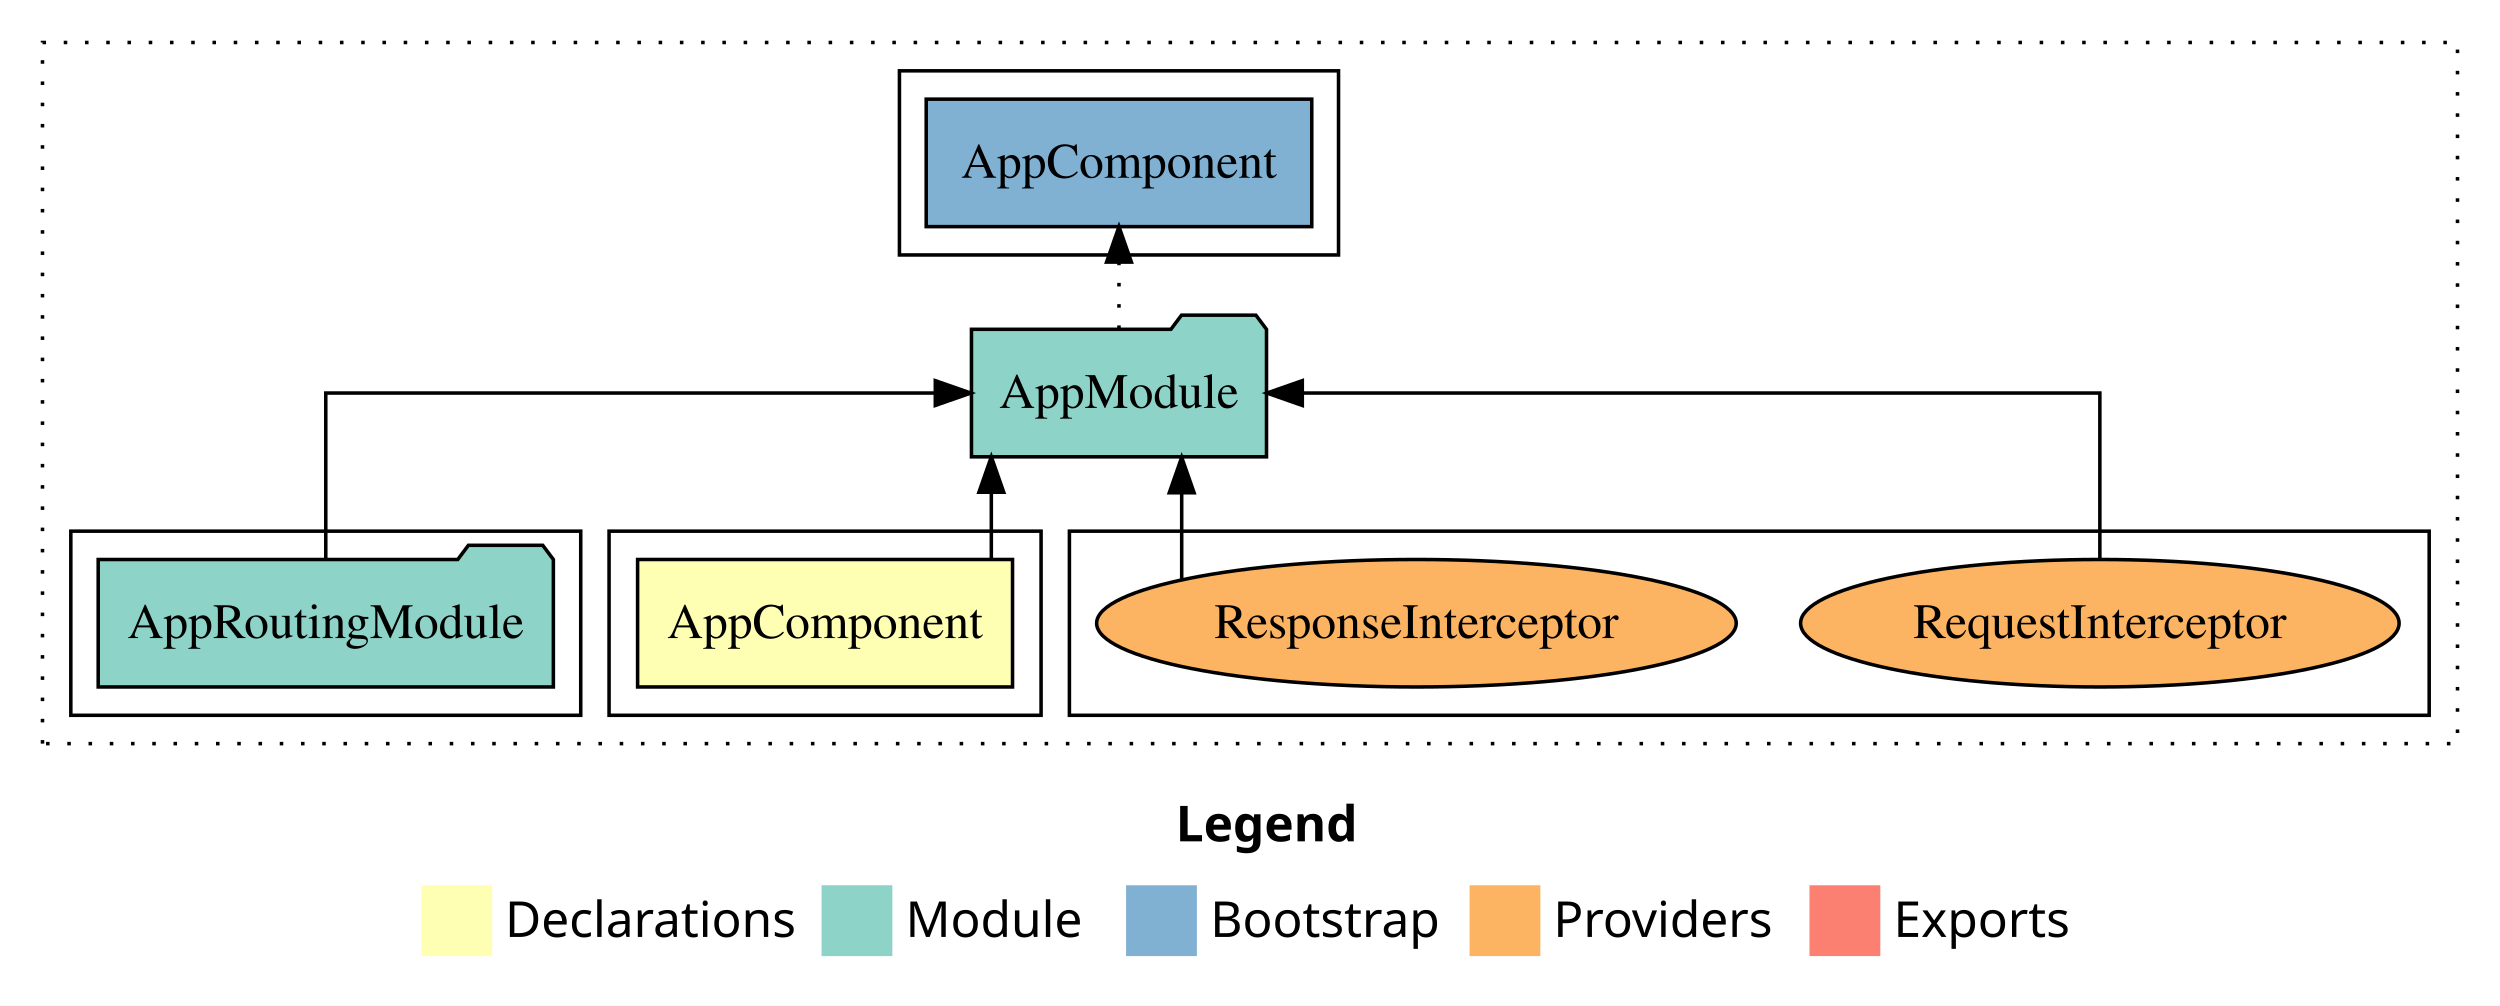
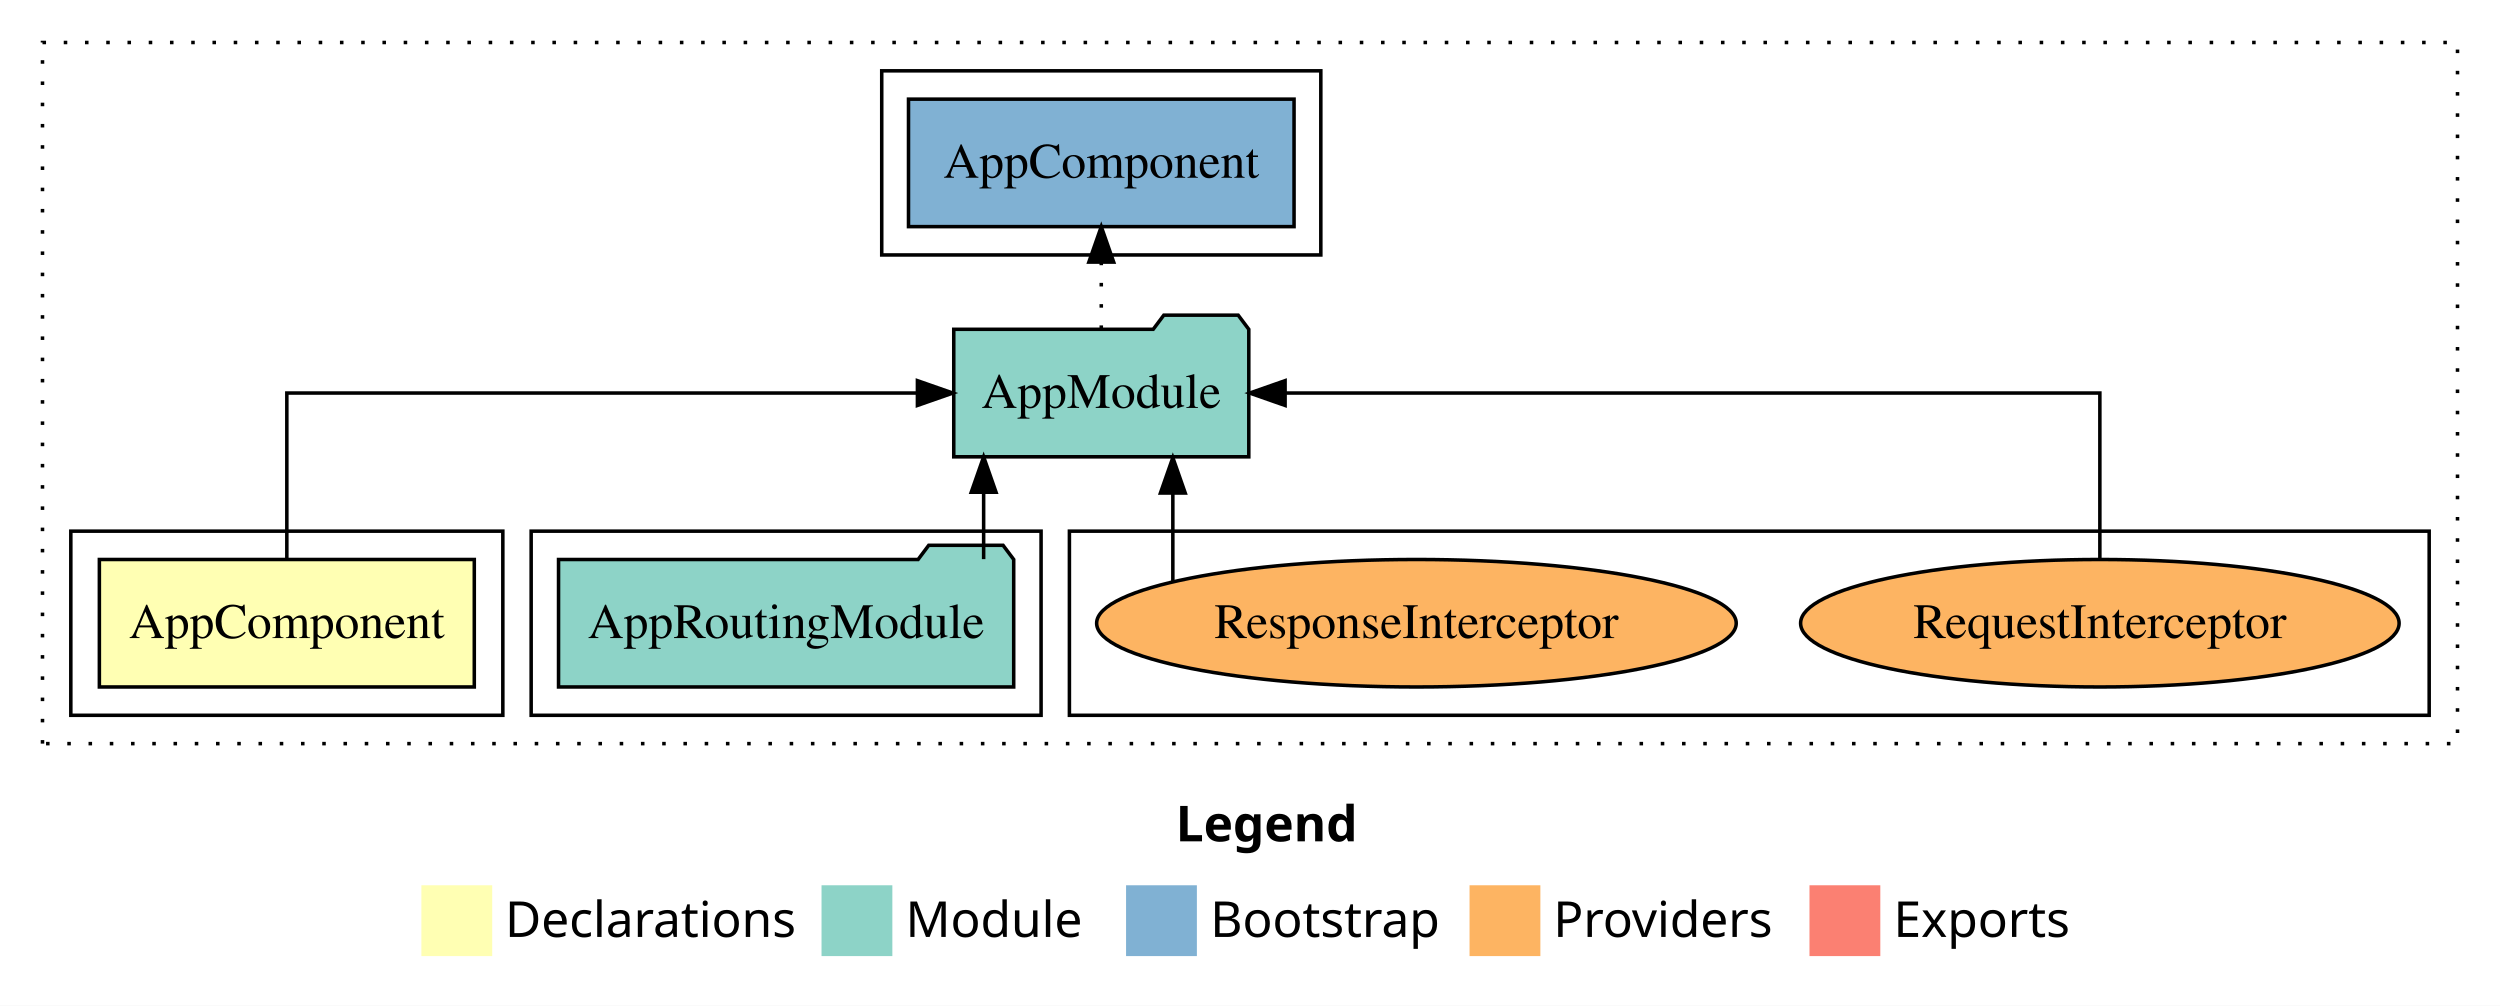
<svg xmlns="http://www.w3.org/2000/svg" width="706pt" height="284pt" viewBox="0.00 0.00 706.00 284.00">
  <g id="graph0" class="graph" transform="scale(1 1) rotate(0) translate(4 280)">
    <polygon fill="white" stroke="transparent" points="-4,4 -4,-280 702,-280 702,4 -4,4" />
    <text text-anchor="start" x="328.01" y="-42.4" font-family="sans-serif" font-weight="bold" font-size="14.00">Legend</text>
    <polygon fill="#ffffb3" stroke="transparent" points="115,-10 115,-30 135,-30 135,-10 115,-10" />
    <text text-anchor="start" x="138.63" y="-15.4" font-family="sans-serif" font-size="14.00">  Declarations</text>
    <polygon fill="#8dd3c7" stroke="transparent" points="228,-10 228,-30 248,-30 248,-10 228,-10" />
    <text text-anchor="start" x="251.73" y="-15.4" font-family="sans-serif" font-size="14.00">  Module</text>
    <polygon fill="#80b1d3" stroke="transparent" points="314,-10 314,-30 334,-30 334,-10 314,-10" />
    <text text-anchor="start" x="337.78" y="-15.4" font-family="sans-serif" font-size="14.00">  Bootstrap</text>
    <polygon fill="#fdb462" stroke="transparent" points="411,-10 411,-30 431,-30 431,-10 411,-10" />
    <text text-anchor="start" x="434.67" y="-15.4" font-family="sans-serif" font-size="14.00">  Providers</text>
    <polygon fill="#fb8072" stroke="transparent" points="507,-10 507,-30 527,-30 527,-10 507,-10" />
    <text text-anchor="start" x="530.73" y="-15.4" font-family="sans-serif" font-size="14.00">  Exports</text>
    <g id="clust1" class="cluster">
      <polygon fill="none" stroke="black" stroke-dasharray="1,5" points="8,-70 8,-268 690,-268 690,-70 8,-70" />
    </g>
-     <g id="clust6" class="cluster">
-       <polygon fill="none" stroke="black" points="250,-208 250,-260 374,-260 374,-208 250,-208" />
-     </g>
    <g id="clust7" class="cluster">
      <polygon fill="none" stroke="black" points="298,-78 298,-130 682,-130 682,-78 298,-78" />
    </g>
-     <g id="clust2" class="cluster">
-       <polygon fill="none" stroke="black" points="168,-78 168,-130 290,-130 290,-78 168,-78" />
+     <g id="clust6" class="cluster">
+       <polygon fill="none" stroke="black" points="245,-208 245,-260 369,-260 369,-208 245,-208" />
    </g>
    <g id="clust4" class="cluster">
-       <polygon fill="none" stroke="black" points="16,-78 16,-130 160,-130 160,-78 16,-78" />
+       <polygon fill="none" stroke="black" points="146,-78 146,-130 290,-130 290,-78 146,-78" />
+     </g>
+     <g id="clust2" class="cluster">
+       <polygon fill="none" stroke="black" points="16,-78 16,-130 138,-130 138,-78 16,-78" />
    </g>
    <g id="node1" class="node">
-       <polygon fill="#ffffb3" stroke="black" points="281.94,-122 176.06,-122 176.06,-86 281.94,-86 281.94,-122" />
-       <text text-anchor="middle" x="229" y="-99.8" font-family="Times,serif" font-size="14.00">AppComponent</text>
+       <polygon fill="#ffffb3" stroke="black" points="129.94,-122 24.06,-122 24.06,-86 129.94,-86 129.94,-122" />
+       <text text-anchor="middle" x="77" y="-99.8" font-family="Times,serif" font-size="14.00">AppComponent</text>
    </g>
    <g id="node2" class="node">
-       <polygon fill="#8dd3c7" stroke="black" points="353.66,-187 350.66,-191 329.66,-191 326.66,-187 270.34,-187 270.34,-151 353.66,-151 353.66,-187" />
-       <text text-anchor="middle" x="312" y="-164.8" font-family="Times,serif" font-size="14.00">AppModule</text>
+       <polygon fill="#8dd3c7" stroke="black" points="348.66,-187 345.66,-191 324.66,-191 321.66,-187 265.34,-187 265.34,-151 348.66,-151 348.66,-187" />
+       <text text-anchor="middle" x="307" y="-164.8" font-family="Times,serif" font-size="14.00">AppModule</text>
    </g>
    <g id="edge1" class="edge">
-       <path fill="none" stroke="black" d="M275.95,-122.11C275.95,-122.11 275.95,-140.99 275.95,-140.99" />
-       <polygon fill="black" stroke="black" points="272.45,-140.99 275.95,-150.99 279.45,-140.99 272.45,-140.99" />
+       <path fill="none" stroke="black" d="M77,-122.11C77,-141.34 77,-169 77,-169 77,-169 255.08,-169 255.08,-169" />
+       <polygon fill="black" stroke="black" points="255.08,-172.5 265.08,-169 255.08,-165.5 255.08,-172.5" />
    </g>
    <g id="node4" class="node">
-       <polygon fill="#80b1d3" stroke="black" points="366.44,-252 257.56,-252 257.56,-216 366.44,-216 366.44,-252" />
-       <text text-anchor="middle" x="312" y="-229.8" font-family="Times,serif" font-size="14.00">AppComponent </text>
+       <polygon fill="#80b1d3" stroke="black" points="361.44,-252 252.56,-252 252.56,-216 361.44,-216 361.44,-252" />
+       <text text-anchor="middle" x="307" y="-229.8" font-family="Times,serif" font-size="14.00">AppComponent </text>
    </g>
    <g id="edge3" class="edge">
-       <path fill="none" stroke="black" stroke-dasharray="1,5" d="M312,-187.11C312,-187.11 312,-205.99 312,-205.99" />
-       <polygon fill="black" stroke="black" points="308.5,-205.99 312,-215.99 315.5,-205.99 308.5,-205.99" />
+       <path fill="none" stroke="black" stroke-dasharray="1,5" d="M307,-187.11C307,-187.11 307,-205.99 307,-205.99" />
+       <polygon fill="black" stroke="black" points="303.5,-205.99 307,-215.99 310.5,-205.99 303.5,-205.99" />
    </g>
    <g id="node3" class="node">
-       <polygon fill="#8dd3c7" stroke="black" points="152.27,-122 149.27,-126 128.27,-126 125.27,-122 23.73,-122 23.73,-86 152.27,-86 152.27,-122" />
-       <text text-anchor="middle" x="88" y="-99.8" font-family="Times,serif" font-size="14.00">AppRoutingModule</text>
+       <polygon fill="#8dd3c7" stroke="black" points="282.27,-122 279.27,-126 258.27,-126 255.27,-122 153.73,-122 153.73,-86 282.27,-86 282.27,-122" />
+       <text text-anchor="middle" x="218" y="-99.8" font-family="Times,serif" font-size="14.00">AppRoutingModule</text>
    </g>
    <g id="edge2" class="edge">
-       <path fill="none" stroke="black" d="M88,-122.11C88,-141.34 88,-169 88,-169 88,-169 260.13,-169 260.13,-169" />
-       <polygon fill="black" stroke="black" points="260.13,-172.5 270.13,-169 260.13,-165.5 260.13,-172.5" />
+       <path fill="none" stroke="black" d="M273.78,-122.11C273.78,-122.11 273.78,-140.99 273.78,-140.99" />
+       <polygon fill="black" stroke="black" points="270.28,-140.99 273.78,-150.99 277.28,-140.99 270.28,-140.99" />
    </g>
    <g id="node5" class="node">
      <ellipse fill="#fdb462" stroke="black" cx="589" cy="-104" rx="84.51" ry="18" />
      <text text-anchor="middle" x="589" y="-99.8" font-family="Times,serif" font-size="14.00">RequestInterceptor</text>
    </g>
    <g id="edge4" class="edge">
-       <path fill="none" stroke="black" d="M589,-122.11C589,-141.34 589,-169 589,-169 589,-169 363.77,-169 363.77,-169" />
-       <polygon fill="black" stroke="black" points="363.77,-165.5 353.77,-169 363.77,-172.5 363.77,-165.5" />
+       <path fill="none" stroke="black" d="M589,-122.11C589,-141.34 589,-169 589,-169 589,-169 358.91,-169 358.91,-169" />
+       <polygon fill="black" stroke="black" points="358.91,-165.5 348.91,-169 358.91,-172.5 358.91,-165.5" />
    </g>
    <g id="node6" class="node">
      <ellipse fill="#fdb462" stroke="black" cx="396" cy="-104" rx="90.31" ry="18" />
      <text text-anchor="middle" x="396" y="-99.8" font-family="Times,serif" font-size="14.00">ResponseInterceptor</text>
    </g>
    <g id="edge5" class="edge">
-       <path fill="none" stroke="black" d="M329.71,-116.53C329.71,-116.53 329.71,-140.85 329.71,-140.85" />
-       <polygon fill="black" stroke="black" points="326.21,-140.85 329.71,-150.85 333.21,-140.85 326.21,-140.85" />
+       <path fill="none" stroke="black" d="M327.21,-115.92C327.21,-115.92 327.21,-140.77 327.21,-140.77" />
+       <polygon fill="black" stroke="black" points="323.71,-140.77 327.21,-150.77 330.71,-140.77 323.71,-140.77" />
    </g>
  </g>
</svg>
